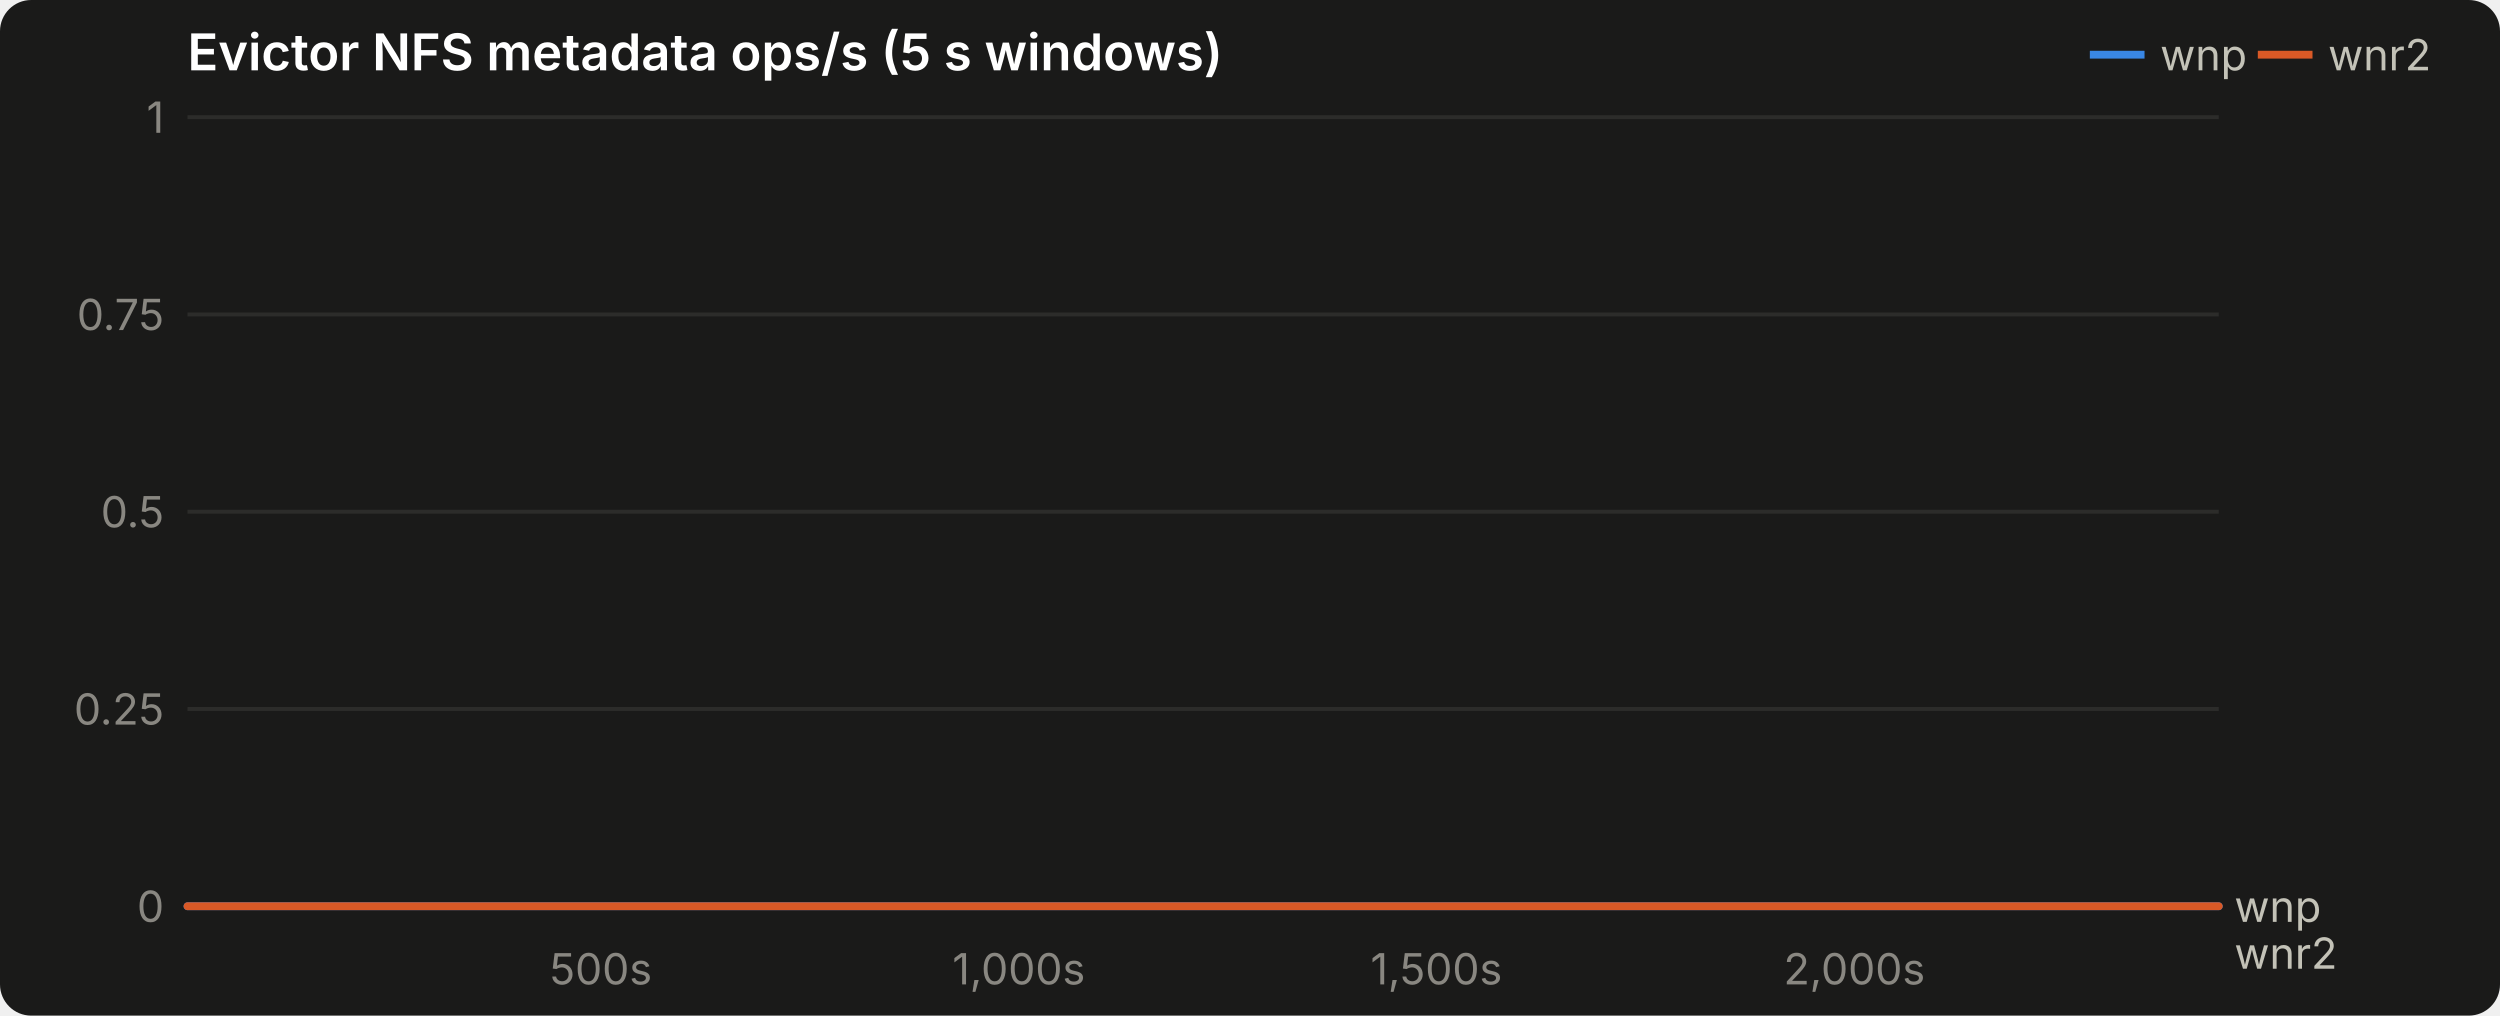
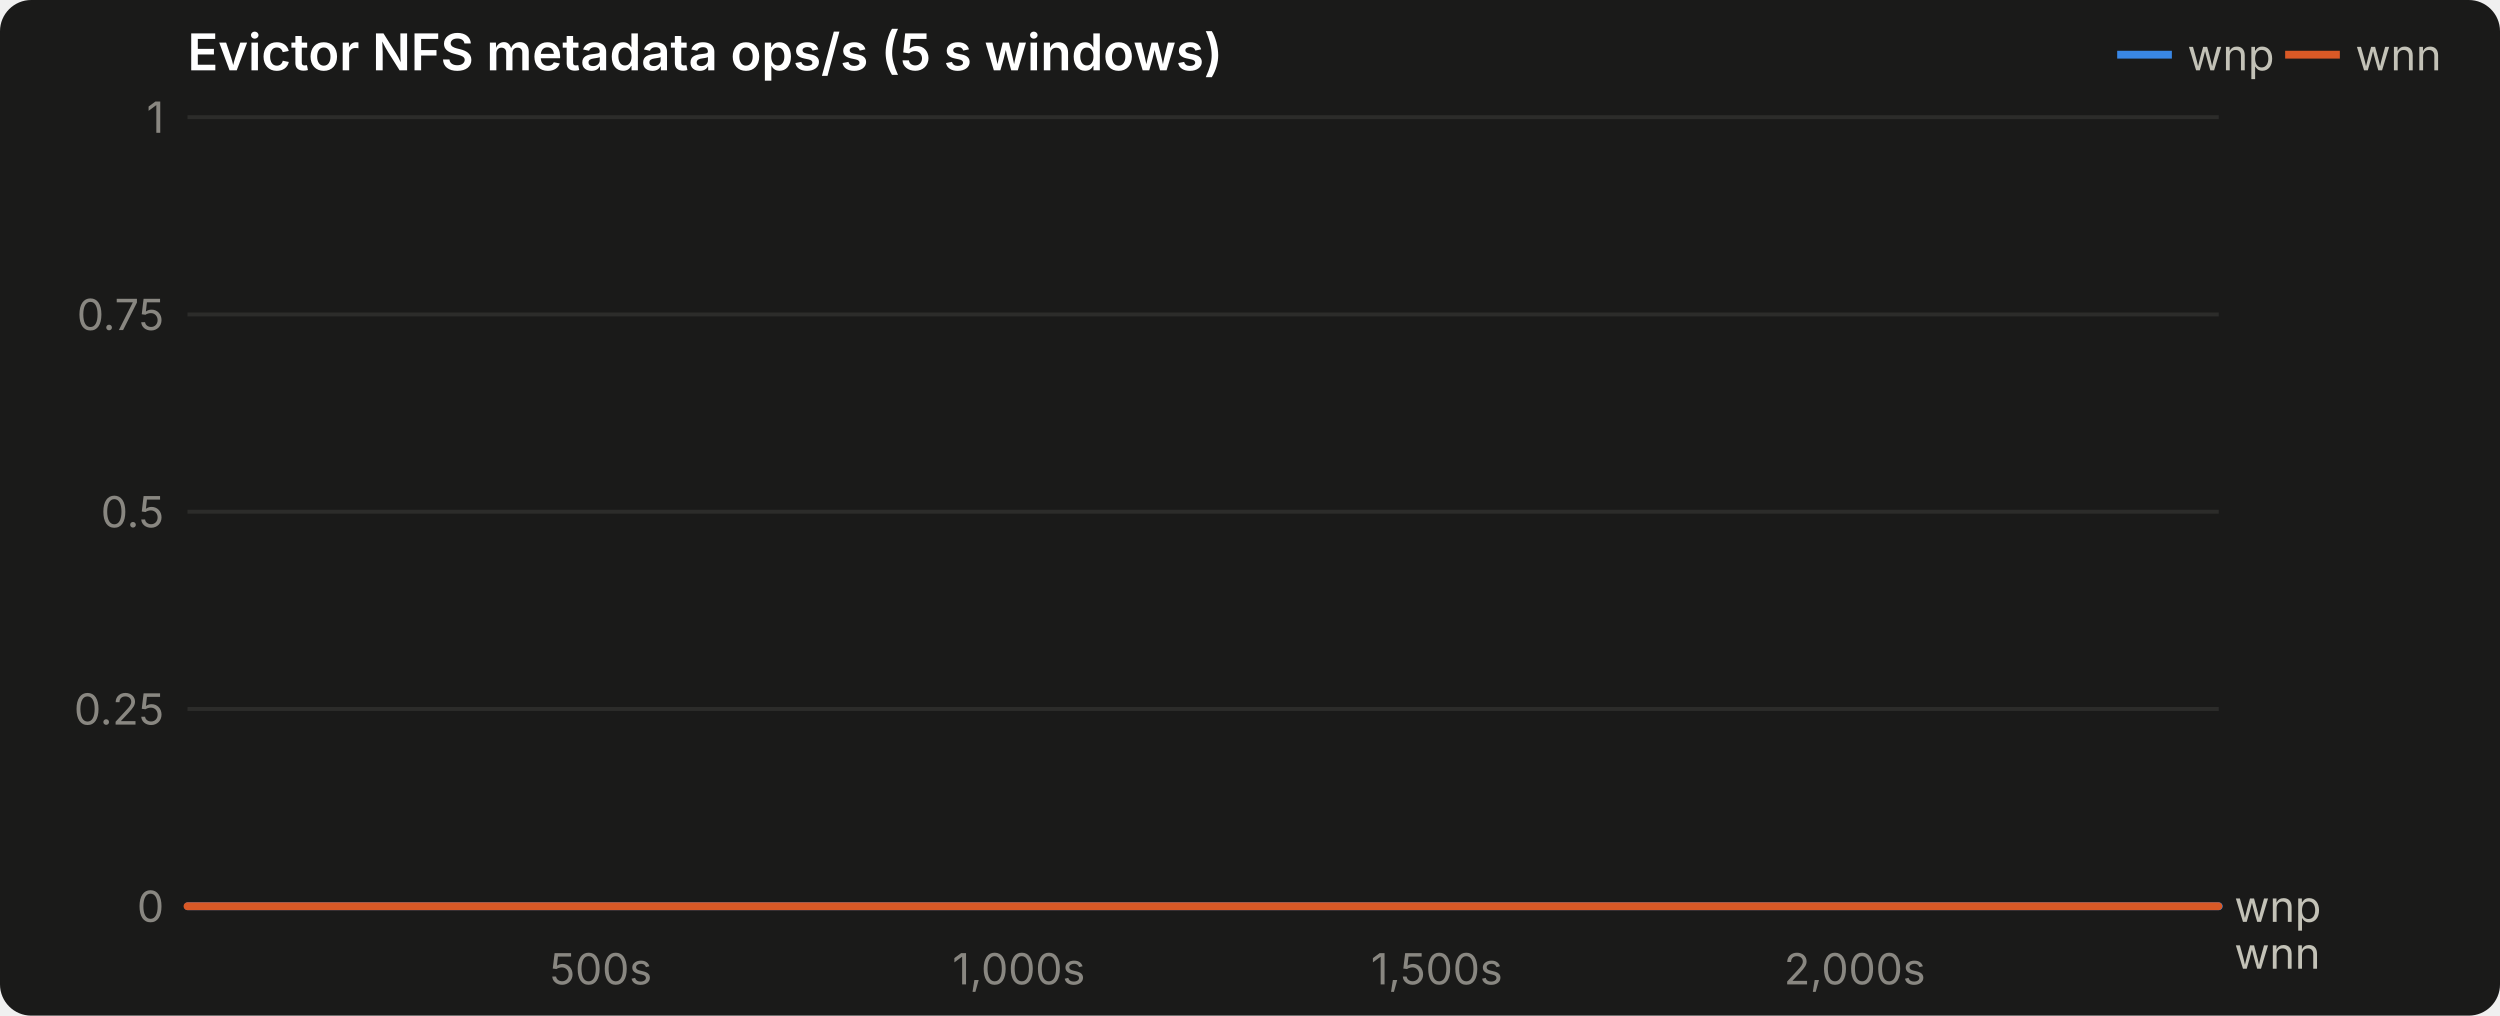
<svg xmlns="http://www.w3.org/2000/svg" viewBox="0 0 640 260" width="640" height="260" font-family="system-ui, -apple-system, Segoe UI, sans-serif" role="img" aria-label="Evictor NFS metadata ops/s (5 s windows)">
  <rect width="640" height="260" rx="8" fill="#1a1a19" />
  <text x="48" y="18" font-size="13" font-weight="600" fill="#ffffff">Evictor NFS metadata ops/s (5 s windows)</text>
-   <line x1="578" x2="592" y1="14" y2="14" stroke="#d95926" stroke-width="2" />
-   <text x="596" y="18" font-size="11" fill="#c3c2b7">wnr2</text>
-   <line x1="535" x2="549" y1="14" y2="14" stroke="#3987e5" stroke-width="2" />
-   <text x="553" y="18" font-size="11" fill="#c3c2b7">wnp</text>
+   <line x1="585" x2="599" y1="14" y2="14" stroke="#d95926" stroke-width="2" />
+   <text x="603" y="18" font-size="11" fill="#c3c2b7">wnn</text>
+   <line x1="542" x2="556" y1="14" y2="14" stroke="#3987e5" stroke-width="2" />
+   <text x="560" y="18" font-size="11" fill="#c3c2b7">wnp</text>
  <line x1="48" x2="568" y1="232.0" y2="232.0" stroke="#383835" stroke-width="1" />
  <text x="42" y="236.0" text-anchor="end" font-size="11" fill="#898781">0</text>
  <line x1="48" x2="568" y1="181.5" y2="181.5" stroke="#2c2c2a" stroke-width="1" />
  <text x="42" y="185.5" text-anchor="end" font-size="11" fill="#898781">0.25</text>
  <line x1="48" x2="568" y1="131.0" y2="131.0" stroke="#2c2c2a" stroke-width="1" />
  <text x="42" y="135.0" text-anchor="end" font-size="11" fill="#898781">0.5</text>
  <line x1="48" x2="568" y1="80.5" y2="80.5" stroke="#2c2c2a" stroke-width="1" />
  <text x="42" y="84.5" text-anchor="end" font-size="11" fill="#898781">0.75</text>
  <line x1="48" x2="568" y1="30.0" y2="30.0" stroke="#2c2c2a" stroke-width="1" />
  <text x="42" y="34.0" text-anchor="end" font-size="11" fill="#898781">1</text>
  <text x="153.8" y="252" text-anchor="middle" font-size="11" fill="#898781">500s</text>
  <text x="260.8" y="252" text-anchor="middle" font-size="11" fill="#898781">1,000s</text>
-   <text x="367.7" y="252" text-anchor="middle" font-size="11" fill="#898781">1,500s</text>
-   <text x="474.7" y="252" text-anchor="middle" font-size="11" fill="#898781">2,000s</text>
-   <path d="M48.0,232.0L49.1,232.0L50.1,232.0L51.2,232.0L52.3,232.0L53.3,232.0L54.4,232.0L55.5,232.0L56.6,232.0L57.6,232.0L58.7,232.0L59.8,232.0L60.8,232.0L61.9,232.0L63.0,232.0L64.0,232.0L65.1,232.0L66.2,232.0L67.3,232.0L68.3,232.0L69.4,232.0L70.5,232.0L71.5,232.0L72.6,232.0L73.7,232.0L74.7,232.0L75.8,232.0L76.9,232.0L78.0,232.0L79.0,232.0L80.1,232.0L81.2,232.0L82.2,232.0L83.3,232.0L84.4,232.0L85.4,232.0L86.5,232.0L87.6,232.0L88.7,232.0L89.7,232.0L90.8,232.0L91.9,232.0L92.9,232.0L94.0,232.0L95.1,232.0L96.1,232.0L97.2,232.0L98.3,232.0L99.4,232.0L100.4,232.0L101.5,232.0L102.6,232.0L103.6,232.0L104.7,232.0L105.8,232.0L106.8,232.0L107.9,232.0L109.0,232.0L110.1,232.0L111.1,232.0L112.2,232.0L113.3,232.0L114.3,232.0L115.4,232.0L116.5,232.0L117.5,232.0L118.6,232.0L119.7,232.0L120.8,232.0L121.8,232.0L122.9,232.0L124.0,232.0L125.0,232.0L126.1,232.0L127.2,232.0L128.2,232.0L129.3,232.0L130.4,232.0L131.5,232.0L132.5,232.0L133.6,232.0L134.7,232.0L135.7,232.0L136.8,232.0L137.9,232.0L138.9,232.0L140.0,232.0L141.1,232.0L142.2,232.0L143.2,232.0L144.3,232.0L145.4,232.0L146.4,232.0L147.5,232.0L148.6,232.0L149.6,232.0L150.7,232.0L151.8,232.0L152.9,232.0L153.9,232.0L155.0,232.0L156.1,232.0L157.1,232.0L158.2,232.0L159.3,232.0L160.3,232.0L161.4,232.0L162.5,232.0L163.6,232.0L164.6,232.0L165.7,232.0L166.8,232.0L167.8,232.0L168.9,232.0L170.0,232.0L171.0,232.0L172.1,232.0L173.2,232.0L174.3,232.0L175.3,232.0L176.4,232.0L177.5,232.0L178.5,232.0L179.6,232.0L180.7,232.0L181.7,232.0L182.8,232.0L183.9,232.0L185.0,232.0L186.0,232.0L187.1,232.0L188.2,232.0L189.2,232.0L190.3,232.0L191.4,232.0L192.4,232.0L193.5,232.0L194.6,232.0L195.7,232.0L196.7,232.0L197.8,232.0L198.9,232.0L199.9,232.0L201.0,232.0L202.1,232.0L203.1,232.0L204.2,232.0L205.3,232.0L206.4,232.0L207.4,232.0L208.5,232.0L209.6,232.0L210.6,232.0L211.7,232.0L212.8,232.0L213.8,232.0L214.9,232.0L216.0,232.0L217.1,232.0L218.1,232.0L219.2,232.0L220.3,232.0L221.3,232.0L222.4,232.0L223.5,232.0L224.5,232.0L225.6,232.0L226.7,232.0L227.8,232.0L228.8,232.0L229.9,232.0L231.0,232.0L232.0,232.0L233.1,232.0L234.2,232.0L235.2,232.0L236.3,232.0L237.4,232.0L238.5,232.0L239.5,232.0L240.6,232.0L241.7,232.0L242.7,232.0L243.8,232.0L244.9,232.0L245.9,232.0L247.0,232.0L248.1,232.0L249.2,232.0L250.2,232.0L251.3,232.0L252.4,232.0L253.4,232.0L254.5,232.0L255.6,232.0L256.6,232.0L257.7,232.0L258.8,232.0L259.9,232.0L260.9,232.0L262.0,232.0L263.1,232.0L264.1,232.0L265.2,232.0L266.3,232.0L267.3,232.0L268.4,232.0L269.5,232.0L270.6,232.0L271.6,232.0L272.7,232.0L273.8,232.0L274.8,232.0L275.9,232.0L277.0,232.0L278.0,232.0L279.1,232.0L280.2,232.0L281.3,232.0L282.3,232.0L283.4,232.0L284.5,232.0L285.5,232.0L286.6,232.0L287.7,232.0L288.7,232.0L289.8,232.0L290.9,232.0L292.0,232.0L293.0,232.0L294.1,232.0L295.2,232.0L296.2,232.0L297.3,232.0L298.4,232.0L299.4,232.0L300.5,232.0L301.6,232.0L302.7,232.0L303.7,232.0L304.8,232.0L305.9,232.0L306.9,232.0L308.0,232.0L309.1,232.0L310.1,232.0L311.2,232.0L312.3,232.0L313.3,232.0L314.4,232.0L315.5,232.0L316.6,232.0L317.6,232.0L318.7,232.0L319.8,232.0L320.8,232.0L321.9,232.0L323.0,232.0L324.0,232.0L325.1,232.0L326.2,232.0L327.3,232.0L328.3,232.0L329.4,232.0L330.5,232.0L331.5,232.0L332.6,232.0L333.7,232.0L334.7,232.0L335.8,232.0L336.9,232.0L338.0,232.0L339.0,232.0L340.1,232.0L341.2,232.0L342.2,232.0L343.3,232.0L344.4,232.0L345.4,232.0L346.5,232.0L347.6,232.0L348.7,232.0L349.7,232.0L350.8,232.0L351.9,232.0L352.9,232.0L354.0,232.0L355.1,232.0L356.1,232.0L357.2,232.0L358.3,232.0L359.4,232.0L360.4,232.0L361.5,232.0L362.6,232.0L363.6,232.0L364.7,232.0L365.8,232.0L366.8,232.0L367.9,232.0L369.0,232.0L370.1,232.0L371.1,232.0L372.2,232.0L373.3,232.0L374.3,232.0L375.4,232.0L376.5,232.0L377.5,232.0L378.6,232.0L379.7,232.0L380.8,232.0L381.8,232.0L382.9,232.0L384.0,232.0L385.0,232.0L386.1,232.0L387.2,232.0L388.2,232.0L389.3,232.0L390.4,232.0L391.5,232.0L392.5,232.0L393.6,232.0L394.7,232.0L395.7,232.0L396.8,232.0L397.9,232.0L398.9,232.0L400.0,232.0L401.1,232.0L402.2,232.0L403.2,232.0L404.3,232.0L405.4,232.0L406.4,232.0L407.5,232.0L408.6,232.0L409.6,232.0L410.7,232.0L411.8,232.0L412.9,232.0L413.9,232.0L415.0,232.0L416.1,232.0L417.1,232.0L418.2,232.0L419.3,232.0L420.3,232.0L421.4,232.0L422.5,232.0L423.6,232.0L424.6,232.0L425.7,232.0L426.8,232.0L427.8,232.0L428.9,232.0L430.0,232.0L431.0,232.0L432.1,232.0L433.2,232.0L434.3,232.0L435.3,232.0L436.4,232.0L437.5,232.0L438.5,232.0L439.6,232.0L440.7,232.0L441.7,232.0L442.8,232.0L443.9,232.0L445.0,232.0L446.0,232.0L447.1,232.0L448.2,232.0L449.2,232.0L450.3,232.0L451.4,232.0L452.4,232.0L453.5,232.0L454.6,232.0L455.7,232.0L456.7,232.0L457.8,232.0L458.9,232.0L459.9,232.0L461.0,232.0L462.1,232.0L463.1,232.0L464.2,232.0L465.3,232.0L466.4,232.0L467.4,232.0L468.5,232.0L469.6,232.0L470.6,232.0L471.7,232.0L472.8,232.0L473.8,232.0L474.9,232.0L476.0,232.0L477.1,232.0L478.1,232.0L479.2,232.0L480.3,232.0L481.3,232.0L482.4,232.0L483.5,232.0L484.5,232.0L485.6,232.0L486.7,232.0L487.8,232.0L488.8,232.0L489.9,232.0L491.0,232.0L492.0,232.0L493.1,232.0L494.2,232.0L495.2,232.0L496.3,232.0L497.4,232.0L498.5,232.0L499.5,232.0L500.6,232.0L501.7,232.0L502.7,232.0L503.8,232.0L504.9,232.0L505.9,232.0L507.0,232.0L508.1,232.0L509.2,232.0L510.2,232.0L511.3,232.0L512.4,232.0L513.4,232.0L514.5,232.0L515.6,232.0L516.6,232.0L517.7,232.0L518.8,232.0L519.9,232.0L520.9,232.0L522.0,232.0L523.1,232.0L524.1,232.0L525.2,232.0L526.3,232.0L527.3,232.0L528.4,232.0L529.5,232.0L530.6,232.0L531.6,232.0L532.7,232.0L533.8,232.0L534.8,232.0L535.9,232.0L537.0,232.0L538.0,232.0L539.1,232.0L540.2,232.0L541.3,232.0L542.3,232.0L543.4,232.0L544.5,232.0L545.5,232.0L546.6,232.0L547.7,232.0L548.7,232.0L549.8,232.0L550.9,232.0L552.0,232.0L553.0,232.0L554.1,232.0L555.2,232.0L556.2,232.0L557.3,232.0L558.4,232.0L559.4,232.0L560.5,232.0L561.6,232.0L562.7,232.0L563.7,232.0L564.8,232.0L565.9,232.0L566.9,232.0L568.0,232.0" fill="none" stroke="#3987e5" stroke-width="2" stroke-linejoin="round" stroke-linecap="round" />
+   <text x="367.8" y="252" text-anchor="middle" font-size="11" fill="#898781">1,500s</text>
+   <text x="474.8" y="252" text-anchor="middle" font-size="11" fill="#898781">2,000s</text>
+   <path d="M48.1,232.0L49.2,232.0L50.2,232.0L51.3,232.0L52.4,232.0L53.4,232.0L54.5,232.0L55.6,232.0L56.6,232.0L57.7,232.0L58.8,232.0L59.9,232.0L60.9,232.0L62.0,232.0L63.1,232.0L64.1,232.0L65.2,232.0L66.3,232.0L67.3,232.0L68.4,232.0L69.5,232.0L70.6,232.0L71.6,232.0L72.7,232.0L73.8,232.0L74.8,232.0L75.9,232.0L77.0,232.0L78.0,232.0L79.1,232.0L80.2,232.0L81.2,232.0L82.3,232.0L83.4,232.0L84.5,232.0L85.5,232.0L86.6,232.0L87.7,232.0L88.7,232.0L89.8,232.0L90.9,232.0L91.9,232.0L93.0,232.0L94.1,232.0L95.2,232.0L96.2,232.0L97.3,232.0L98.4,232.0L99.4,232.0L100.5,232.0L101.6,232.0L102.6,232.0L103.7,232.0L104.8,232.0L105.9,232.0L106.9,232.0L108.0,232.0L109.1,232.0L110.1,232.0L111.2,232.0L112.3,232.0L113.3,232.0L114.4,232.0L115.5,232.0L116.6,232.0L117.6,232.0L118.7,232.0L119.8,232.0L120.8,232.0L121.9,232.0L123.0,232.0L124.0,232.0L125.1,232.0L126.2,232.0L127.2,232.0L128.3,232.0L129.4,232.0L130.5,232.0L131.5,232.0L132.6,232.0L133.7,232.0L134.7,232.0L135.8,232.0L136.9,232.0L137.9,232.0L139.0,232.0L140.1,232.0L141.2,232.0L142.2,232.0L143.3,232.0L144.4,232.0L145.4,232.0L146.5,232.0L147.6,232.0L148.6,232.0L149.7,232.0L150.8,232.0L151.9,232.0L152.9,232.0L154.0,232.0L155.1,232.0L156.1,232.0L157.2,232.0L158.3,232.0L159.3,232.0L160.4,232.0L161.5,232.0L162.6,232.0L163.6,232.0L164.7,232.0L165.8,232.0L166.8,232.0L167.9,232.0L169.0,232.0L170.0,232.0L171.1,232.0L172.2,232.0L173.3,232.0L174.3,232.0L175.4,232.0L176.5,232.0L177.5,232.0L178.6,232.0L179.7,232.0L180.7,232.0L181.8,232.0L182.9,232.0L183.9,232.0L185.0,232.0L186.1,232.0L187.2,232.0L188.2,232.0L189.3,232.0L190.4,232.0L191.4,232.0L192.5,232.0L193.6,232.0L194.6,232.0L195.7,232.0L196.8,232.0L197.9,232.0L198.9,232.0L200.0,232.0L201.1,232.0L202.1,232.0L203.2,232.0L204.3,232.0L205.3,232.0L206.4,232.0L207.5,232.0L208.6,232.0L209.6,232.0L210.7,232.0L211.8,232.0L212.8,232.0L213.9,232.0L215.0,232.0L216.0,232.0L217.1,232.0L218.2,232.0L219.3,232.0L220.3,232.0L221.4,232.0L222.5,232.0L223.5,232.0L224.6,232.0L225.7,232.0L226.7,232.0L227.8,232.0L228.9,232.0L229.9,232.0L231.0,232.0L232.1,232.0L233.2,232.0L234.2,232.0L235.3,232.0L236.4,232.0L237.4,232.0L238.5,232.0L239.6,232.0L240.6,232.0L241.7,232.0L242.8,232.0L243.9,232.0L244.9,232.0L246.0,232.0L247.1,232.0L248.1,232.0L249.2,232.0L250.3,232.0L251.3,232.0L252.4,232.0L253.5,232.0L254.6,232.0L255.6,232.0L256.7,232.0L257.8,232.0L258.8,232.0L259.9,232.0L261.0,232.0L262.0,232.0L263.1,232.0L264.2,232.0L265.3,232.0L266.3,232.0L267.4,232.0L268.5,232.0L269.5,232.0L270.6,232.0L271.7,232.0L272.7,232.0L273.8,232.0L274.9,232.0L275.9,232.0L277.0,232.0L278.1,232.0L279.2,232.0L280.2,232.0L281.3,232.0L282.4,232.0L283.4,232.0L284.5,232.0L285.6,232.0L286.6,232.0L287.7,232.0L288.8,232.0L289.9,232.0L290.9,232.0L292.0,232.0L293.1,232.0L294.1,232.0L295.2,232.0L296.3,232.0L297.3,232.0L298.4,232.0L299.5,232.0L300.6,232.0L301.6,232.0L302.7,232.0L303.8,232.0L304.8,232.0L305.9,232.0L307.0,232.0L308.0,232.0L309.1,232.0L310.2,232.0L311.3,232.0L312.3,232.0L313.4,232.0L314.5,232.0L315.5,232.0L316.6,232.0L317.7,232.0L318.7,232.0L319.8,232.0L320.9,232.0L321.9,232.0L323.0,232.0L324.1,232.0L325.2,232.0L326.2,232.0L327.3,232.0L328.4,232.0L329.4,232.0L330.5,232.0L331.6,232.0L332.6,232.0L333.7,232.0L334.8,232.0L335.9,232.0L336.9,232.0L338.0,232.0L339.1,232.0L340.1,232.0L341.2,232.0L342.3,232.0L343.3,232.0L344.4,232.0L345.5,232.0L346.6,232.0L347.6,232.0L348.7,232.0L349.8,232.0L350.8,232.0L351.9,232.0L353.0,232.0L354.0,232.0L355.1,232.0L356.2,232.0L357.3,232.0L358.3,232.0L359.4,232.0L360.5,232.0L361.5,232.0L362.6,232.0L363.7,232.0L364.7,232.0L365.8,232.0L366.9,232.0L368.0,232.0L369.0,232.0L370.1,232.0L371.2,232.0L372.2,232.0L373.3,232.0L374.4,232.0L375.4,232.0L376.5,232.0L377.6,232.0L378.6,232.0L379.7,232.0L380.8,232.0L381.9,232.0L382.9,232.0L384.0,232.0L385.1,232.0L386.1,232.0L387.2,232.0L388.3,232.0L389.3,232.0L390.4,232.0L391.5,232.0L392.6,232.0L393.6,232.0L394.7,232.0L395.8,232.0L396.8,232.0L397.9,232.0L399.0,232.0L400.0,232.0L401.1,232.0L402.2,232.0L403.3,232.0L404.3,232.0L405.4,232.0L406.5,232.0L407.5,232.0L408.6,232.0L409.7,232.0L410.7,232.0L411.8,232.0L412.9,232.0L414.0,232.0L415.0,232.0L416.1,232.0L417.2,232.0L418.2,232.0L419.3,232.0L420.4,232.0L421.4,232.0L422.5,232.0L423.6,232.0L424.6,232.0L425.7,232.0L426.8,232.0L427.9,232.0L428.9,232.0L430.0,232.0L431.1,232.0L432.1,232.0L433.2,232.0L434.3,232.0L435.3,232.0L436.4,232.0L437.5,232.0L438.6,232.0L439.6,232.0L440.7,232.0L441.8,232.0L442.8,232.0L443.9,232.0L445.0,232.0L446.0,232.0L447.1,232.0L448.2,232.0L449.3,232.0L450.3,232.0L451.4,232.0L452.5,232.0L453.5,232.0L454.6,232.0L455.7,232.0L456.7,232.0L457.8,232.0L458.9,232.0L460.0,232.0L461.0,232.0L462.1,232.0L463.2,232.0L464.2,232.0L465.3,232.0L466.4,232.0L467.4,232.0L468.5,232.0L469.6,232.0L470.6,232.0L471.7,232.0L472.8,232.0L473.9,232.0L474.9,232.0L476.0,232.0L477.1,232.0L478.1,232.0L479.2,232.0L480.3,232.0L481.3,232.0L482.4,232.0L483.5,232.0L484.6,232.0L485.6,232.0L486.7,232.0L487.8,232.0L488.8,232.0L489.9,232.0L491.0,232.0L492.0,232.0L493.1,232.0L494.2,232.0L495.3,232.0L496.3,232.0L497.4,232.0L498.5,232.0L499.5,232.0L500.6,232.0L501.7,232.0L502.7,232.0L503.8,232.0L504.9,232.0L506.0,232.0L507.0,232.0L508.1,232.0L509.2,232.0L510.2,232.0L511.3,232.0L512.4,232.0L513.4,232.0L514.5,232.0L515.6,232.0L516.7,232.0L517.7,232.0L518.8,232.0L519.9,232.0L520.9,232.0L522.0,232.0L523.1,232.0L524.1,232.0L525.2,232.0L526.3,232.0L527.3,232.0L528.4,232.0L529.5,232.0L530.6,232.0L531.6,232.0L532.7,232.0L533.8,232.0L534.8,232.0L535.9,232.0L537.0,232.0L538.0,232.0L539.1,232.0L540.2,232.0L541.3,232.0L542.3,232.0L543.4,232.0L544.5,232.0L545.5,232.0L546.6,232.0L547.7,232.0L548.7,232.0L549.8,232.0L550.9,232.0L552.0,232.0L553.0,232.0L554.1,232.0L555.2,232.0L556.2,232.0L557.3,232.0L558.4,232.0L559.4,232.0L560.5,232.0L561.6,232.0L562.7,232.0L563.7,232.0L564.8,232.0L565.9,232.0L566.9,232.0L568.0,232.0" fill="none" stroke="#3987e5" stroke-width="2" stroke-linejoin="round" stroke-linecap="round" />
  <text x="572" y="236.0" font-size="11" fill="#c3c2b7">wnp</text>
-   <path d="M48.0,232.0L49.1,232.0L50.1,232.0L51.2,232.0L52.3,232.0L53.3,232.0L54.4,232.0L55.5,232.0L56.6,232.0L57.6,232.0L58.7,232.0L59.8,232.0L60.8,232.0L61.9,232.0L63.0,232.0L64.0,232.0L65.1,232.0L66.2,232.0L67.3,232.0L68.3,232.0L69.4,232.0L70.5,232.0L71.5,232.0L72.6,232.0L73.7,232.0L74.7,232.0L75.8,232.0L76.9,232.0L78.0,232.0L79.0,232.0L80.1,232.0L81.2,232.0L82.2,232.0L83.3,232.0L84.4,232.0L85.4,232.0L86.5,232.0L87.6,232.0L88.7,232.0L89.7,232.0L90.8,232.0L91.9,232.0L92.9,232.0L94.0,232.0L95.1,232.0L96.1,232.0L97.2,232.0L98.3,232.0L99.4,232.0L100.4,232.0L101.5,232.0L102.6,232.0L103.6,232.0L104.7,232.0L105.8,232.0L106.8,232.0L107.9,232.0L109.0,232.0L110.1,232.0L111.1,232.0L112.2,232.0L113.3,232.0L114.3,232.0L115.4,232.0L116.5,232.0L117.5,232.0L118.6,232.0L119.7,232.0L120.8,232.0L121.8,232.0L122.9,232.0L124.0,232.0L125.0,232.0L126.1,232.0L127.2,232.0L128.2,232.0L129.3,232.0L130.4,232.0L131.5,232.0L132.5,232.0L133.6,232.0L134.7,232.0L135.7,232.0L136.8,232.0L137.9,232.0L138.9,232.0L140.0,232.0L141.1,232.0L142.2,232.0L143.2,232.0L144.3,232.0L145.4,232.0L146.4,232.0L147.5,232.0L148.6,232.0L149.6,232.0L150.7,232.0L151.8,232.0L152.9,232.0L153.9,232.0L155.0,232.0L156.1,232.0L157.1,232.0L158.2,232.0L159.3,232.0L160.3,232.0L161.4,232.0L162.5,232.0L163.6,232.0L164.6,232.0L165.7,232.0L166.8,232.0L167.8,232.0L168.9,232.0L170.0,232.0L171.0,232.0L172.1,232.0L173.2,232.0L174.3,232.0L175.3,232.0L176.4,232.0L177.5,232.0L178.5,232.0L179.6,232.0L180.7,232.0L181.7,232.0L182.8,232.0L183.9,232.0L185.0,232.0L186.0,232.0L187.1,232.0L188.2,232.0L189.2,232.0L190.3,232.0L191.4,232.0L192.4,232.0L193.5,232.0L194.6,232.0L195.7,232.0L196.7,232.0L197.8,232.0L198.9,232.0L199.9,232.0L201.0,232.0L202.1,232.0L203.1,232.0L204.2,232.0L205.3,232.0L206.4,232.0L207.4,232.0L208.5,232.0L209.6,232.0L210.6,232.0L211.7,232.0L212.8,232.0L213.8,232.0L214.9,232.0L216.0,232.0L217.1,232.0L218.1,232.0L219.2,232.0L220.3,232.0L221.3,232.0L222.4,232.0L223.5,232.0L224.5,232.0L225.6,232.0L226.7,232.0L227.8,232.0L228.8,232.0L229.9,232.0L231.0,232.0L232.0,232.0L233.1,232.0L234.2,232.0L235.2,232.0L236.3,232.0L237.4,232.0L238.5,232.0L239.5,232.0L240.6,232.0L241.7,232.0L242.7,232.0L243.8,232.0L244.9,232.0L245.9,232.0L247.0,232.0L248.1,232.0L249.2,232.0L250.2,232.0L251.3,232.0L252.4,232.0L253.4,232.0L254.5,232.0L255.6,232.0L256.6,232.0L257.7,232.0L258.8,232.0L259.9,232.0L260.9,232.0L262.0,232.0L263.1,232.0L264.1,232.0L265.2,232.0L266.3,232.0L267.3,232.0L268.4,232.0L269.5,232.0L270.6,232.0L271.6,232.0L272.7,232.0L273.8,232.0L274.8,232.0L275.9,232.0L277.0,232.0L278.0,232.0L279.1,232.0L280.2,232.0L281.3,232.0L282.3,232.0L283.4,232.0L284.5,232.0L285.5,232.0L286.6,232.0L287.7,232.0L288.7,232.0L289.8,232.0L290.9,232.0L292.0,232.0L293.0,232.0L294.1,232.0L295.2,232.0L296.2,232.0L297.3,232.0L298.4,232.0L299.4,232.0L300.5,232.0L301.6,232.0L302.7,232.0L303.7,232.0L304.8,232.0L305.9,232.0L306.9,232.0L308.0,232.0L309.1,232.0L310.1,232.0L311.2,232.0L312.3,232.0L313.3,232.0L314.4,232.0L315.5,232.0L316.6,232.0L317.6,232.0L318.7,232.0L319.8,232.0L320.8,232.0L321.9,232.0L323.0,232.0L324.0,232.0L325.1,232.0L326.2,232.0L327.3,232.0L328.3,232.0L329.4,232.0L330.5,232.0L331.5,232.0L332.6,232.0L333.7,232.0L334.7,232.0L335.8,232.0L336.9,232.0L338.0,232.0L339.0,232.0L340.1,232.0L341.2,232.0L342.2,232.0L343.3,232.0L344.4,232.0L345.4,232.0L346.5,232.0L347.6,232.0L348.7,232.0L349.7,232.0L350.8,232.0L351.9,232.0L352.9,232.0L354.0,232.0L355.1,232.0L356.1,232.0L357.2,232.0L358.3,232.0L359.4,232.0L360.4,232.0L361.5,232.0L362.6,232.0L363.6,232.0L364.7,232.0L365.8,232.0L366.8,232.0L367.9,232.0L369.0,232.0L370.1,232.0L371.1,232.0L372.2,232.0L373.3,232.0L374.3,232.0L375.4,232.0L376.5,232.0L377.5,232.0L378.6,232.0L379.7,232.0L380.8,232.0L381.8,232.0L382.9,232.0L384.0,232.0L385.0,232.0L386.1,232.0L387.2,232.0L388.2,232.0L389.3,232.0L390.4,232.0L391.5,232.0L392.5,232.0L393.6,232.0L394.7,232.0L395.7,232.0L396.8,232.0L397.9,232.0L398.9,232.0L400.0,232.0L401.1,232.0L402.2,232.0L403.2,232.0L404.3,232.0L405.4,232.0L406.4,232.0L407.5,232.0L408.6,232.0L409.6,232.0L410.7,232.0L411.8,232.0L413.7,232.0L413.9,232.0L415.0,232.0L416.1,232.0L417.1,232.0L418.2,232.0L419.3,232.0L420.3,232.0L421.4,232.0L422.5,232.0L423.6,232.0L424.6,232.0L425.7,232.0L426.8,232.0L427.8,232.0L428.9,232.0L430.0,232.0L431.0,232.0L432.1,232.0L433.2,232.0L434.3,232.0L435.3,232.0L436.4,232.0L437.5,232.0L438.5,232.0L439.6,232.0L440.7,232.0L441.7,232.0L442.8,232.0L443.9,232.0L445.0,232.0L446.0,232.0L447.1,232.0L448.2,232.0L449.2,232.0L450.3,232.0L451.4,232.0L452.4,232.0L453.5,232.0L454.6,232.0L455.7,232.0L456.7,232.0L457.8,232.0L458.9,232.0L459.9,232.0L461.0,232.0L462.1,232.0L463.1,232.0L464.2,232.0L465.3,232.0L466.4,232.0L467.4,232.0L468.5,232.0L469.6,232.0L470.6,232.0L471.7,232.0L472.8,232.0L473.8,232.0L474.9,232.0L476.0,232.0L477.1,232.0L478.1,232.0L479.2,232.0L480.3,232.0L481.3,232.0L482.4,232.0L483.5,232.0L484.5,232.0L485.6,232.0L486.7,232.0L487.8,232.0L488.8,232.0L489.9,232.0L491.0,232.0L492.0,232.0L493.1,232.0L494.2,232.0L495.2,232.0L496.3,232.0L497.4,232.0L498.5,232.0L499.5,232.0L500.6,232.0L501.7,232.0L502.7,232.0L503.8,232.0L504.9,232.0L505.9,232.0L507.0,232.0L508.1,232.0L509.2,232.0L510.2,232.0L511.3,232.0L512.4,232.0L513.4,232.0L514.5,232.0L515.6,232.0L516.6,232.0L517.7,232.0L518.8,232.0L519.9,232.0L520.9,232.0L522.0,232.0L523.1,232.0L524.1,232.0L525.2,232.0L526.3,232.0L527.3,232.0L528.4,232.0L529.5,232.0L530.6,232.0L531.6,232.0L532.7,232.0L533.8,232.0L534.8,232.0L535.9,232.0L537.0,232.0L538.0,232.0L539.1,232.0L540.2,232.0L541.3,232.0L542.3,232.0L543.4,232.0L544.5,232.0L545.5,232.0L546.6,232.0L547.7,232.0L548.7,232.0L549.8,232.0L550.9,232.0L552.0,232.0L553.0,232.0L554.1,232.0L555.2,232.0L556.2,232.0L557.3,232.0L558.4,232.0L559.4,232.0L560.5,232.0L561.6,232.0L562.7,232.0L563.7,232.0L564.8,232.0L565.9,232.0L566.9,232.0L568.0,232.0" fill="none" stroke="#d95926" stroke-width="2" stroke-linejoin="round" stroke-linecap="round" />
-   <text x="572" y="248.0" font-size="11" fill="#c3c2b7">wnr2</text>
+   <path d="M48.0,232.0L49.1,232.0L50.1,232.0L51.2,232.0L52.3,232.0L53.3,232.0L54.4,232.0L55.5,232.0L56.6,232.0L57.6,232.0L58.7,232.0L59.8,232.0L60.8,232.0L61.9,232.0L63.0,232.0L64.0,232.0L65.1,232.0L66.2,232.0L67.3,232.0L68.3,232.0L69.4,232.0L70.5,232.0L71.5,232.0L72.6,232.0L73.7,232.0L74.7,232.0L75.8,232.0L76.9,232.0L78.0,232.0L79.0,232.0L80.1,232.0L81.2,232.0L82.2,232.0L83.3,232.0L84.4,232.0L85.4,232.0L86.5,232.0L87.6,232.0L88.7,232.0L89.7,232.0L90.8,232.0L91.9,232.0L92.9,232.0L94.0,232.0L95.1,232.0L96.1,232.0L97.2,232.0L98.3,232.0L99.3,232.0L100.4,232.0L101.5,232.0L102.6,232.0L103.6,232.0L104.7,232.0L105.8,232.0L106.8,232.0L107.9,232.0L109.0,232.0L110.0,232.0L111.1,232.0L112.2,232.0L113.3,232.0L114.3,232.0L115.4,232.0L116.5,232.0L117.5,232.0L118.6,232.0L119.7,232.0L120.9,232.0L121.8,232.0L122.9,232.0L124.0,232.0L125.0,232.0L126.1,232.0L127.2,232.0L128.2,232.0L129.3,232.0L130.4,232.0L131.4,232.0L132.5,232.0L133.6,232.0L134.7,232.0L135.7,232.0L136.8,232.0L137.9,232.0L138.9,232.0L140.0,232.0L141.1,232.0L142.1,232.0L143.2,232.0L144.3,232.0L145.4,232.0L146.4,232.0L147.5,232.0L148.6,232.0L149.6,232.0L150.7,232.0L151.8,232.0L152.8,232.0L153.9,232.0L155.0,232.0L156.0,232.0L157.1,232.0L158.2,232.0L159.3,232.0L160.3,232.0L161.4,232.0L162.5,232.0L163.5,232.0L164.6,232.0L165.7,232.0L166.7,232.0L167.8,232.0L168.9,232.0L170.0,232.0L171.0,232.0L172.1,232.0L173.2,232.0L174.2,232.0L175.3,232.0L176.4,232.0L177.4,232.0L178.5,232.0L179.6,232.0L180.7,232.0L181.7,232.0L182.8,232.0L183.9,232.0L184.9,232.0L186.0,232.0L187.1,232.0L188.1,232.0L189.2,232.0L190.3,232.0L191.4,232.0L192.4,232.0L193.5,232.0L194.6,232.0L195.6,232.0L196.7,232.0L197.8,232.0L198.8,232.0L199.9,232.0L201.0,232.0L202.0,232.0L203.1,232.0L204.2,232.0L205.3,232.0L206.3,232.0L207.4,232.0L208.5,232.0L209.5,232.0L210.6,232.0L211.7,232.0L212.9,232.0L213.8,232.0L214.9,232.0L216.0,232.0L217.0,232.0L218.1,232.0L219.2,232.0L220.2,232.0L221.3,232.0L222.4,232.0L223.4,232.0L224.5,232.0L225.6,232.0L226.7,232.0L227.7,232.0L228.8,232.0L229.9,232.0L230.9,232.0L232.1,232.0L233.1,232.0L234.1,232.0L235.2,232.0L236.3,232.0L237.4,232.0L238.4,232.0L239.5,232.0L240.7,232.0L241.6,232.0L242.7,232.0L243.8,232.0L245.4,232.0L245.9,232.0L247.0,232.0L248.0,232.0L249.5,232.0L250.2,232.0L251.3,232.0L252.3,232.0L253.6,232.0L254.5,232.0L255.8,232.0L256.6,232.0L257.7,232.0L258.7,232.0L259.8,232.0L260.9,232.0L262.1,232.0L263.0,232.0L264.4,232.0L265.2,232.0L266.2,232.0L267.3,232.0L268.4,232.0L269.4,232.0L270.5,232.0L271.6,232.0L272.7,232.0L273.7,232.0L274.8,232.0L275.9,232.0L277.3,232.0L278.0,232.0L279.1,232.0L280.1,232.0L281.5,232.0L282.3,232.0L283.4,232.0L284.4,232.0L285.5,232.0L286.6,232.0L287.6,232.0L288.7,232.0L289.8,232.0L290.8,232.0L291.9,232.0L293.0,232.0L294.1,232.0L295.1,232.0L296.3,232.0L297.3,232.0L298.4,232.0L299.4,232.0L300.5,232.0L301.5,232.0L302.7,232.0L303.7,232.0L304.8,232.0L305.8,232.0L306.9,232.0L308.0,232.0L309.1,232.0L310.1,232.0L311.2,232.0L312.2,232.0L313.3,232.0L314.4,232.0L315.6,232.0L316.5,232.0L317.6,232.0L318.7,232.0L319.8,232.0L320.8,232.0L322.2,232.0L322.9,232.0L324.0,232.0L325.1,232.0L326.1,232.0L327.2,232.0L328.3,232.0L329.4,232.0L330.5,232.0L331.5,232.0L332.7,232.0L333.6,232.0L334.8,232.0L335.8,232.0L336.8,232.0L337.9,232.0L339.0,232.0L340.1,232.0L341.1,232.0L342.2,232.0L343.3,232.0L344.3,232.0L345.5,232.0L346.5,232.0L347.5,232.0L348.6,232.0L349.8,232.0L350.7,232.0L351.9,232.0L352.9,232.0L354.0,232.0L355.0,232.0L356.1,232.0L357.2,232.0L358.2,232.0L359.3,232.0L361.1,232.0L361.4,232.0L362.5,232.0L363.6,232.0L364.7,232.0L365.7,232.0L367.8,232.0L367.9,232.0L369.0,232.0L370.0,232.0L371.2,232.0L372.1,232.0L374.1,232.0L374.3,232.0L375.4,232.0L376.4,232.0L378.9,232.0L378.9,232.0L380.4,232.0L380.7,232.0L381.8,232.0L382.8,232.0L383.9,232.0L385.0,232.0L386.6,232.0L387.1,232.0L392.0,232.0L392.0,232.0L393.4,232.0L393.4,232.0L395.0,232.0L395.0,232.0L396.5,232.0L396.5,232.0L396.9,232.0L397.8,232.0L399.8,232.0L400.0,232.0L401.5,232.0L402.1,232.0L403.2,232.0L404.2,232.0L405.3,232.0L406.4,232.0L407.5,232.0L408.5,232.0L410.3,232.0L410.7,232.0L412.5,232.0L412.8,232.0L414.0,232.0L414.9,232.0L416.1,232.0L417.1,232.0L420.8,232.0L420.8,232.0L422.1,232.0L422.1,232.0L422.4,232.0L423.5,232.0L424.9,232.0L425.6,232.0L426.8,232.0L427.8,232.0L429.4,232.0L429.9,232.0L432.1,232.0L432.1,232.0L433.9,232.0L434.2,232.0L435.5,232.0L436.3,232.0L437.9,232.0L438.5,232.0L439.5,232.0L440.6,232.0L442.1,232.0L442.7,232.0L444.0,232.0L444.9,232.0L446.0,232.0L447.0,232.0L448.4,232.0L449.2,232.0L450.4,232.0L451.3,232.0L452.4,232.0L453.4,232.0L454.6,232.0L455.6,232.0L456.8,232.0L457.7,232.0L458.8,232.0L459.9,232.0L461.1,232.0L462.0,232.0L463.3,232.0L464.1,232.0L465.3,232.0L466.3,232.0L468.1,232.0L468.4,232.0L469.6,232.0L470.6,232.0L471.7,232.0L472.7,232.0L473.9,232.0L474.8,232.0L476.1,232.0L477.0,232.0L478.1,232.0L479.1,232.0L480.4,232.0L481.3,232.0L482.9,232.0L483.4,232.0L484.7,232.0L485.5,232.0L486.6,232.0L487.7,232.0L488.9,232.0L489.8,232.0L490.9,232.0L492.0,232.0L493.2,232.0L494.1,232.0L495.4,232.0L496.2,232.0L497.5,232.0L498.4,232.0L499.7,232.0L500.5,232.0L502.1,232.0L502.7,232.0L503.9,232.0L504.8,232.0L506.0,232.0L506.9,232.0L508.0,232.0L509.1,232.0L510.2,232.0L511.2,232.0L512.5,232.0L513.4,232.0L514.6,232.0L515.5,232.0L516.8,232.0L517.6,232.0L518.8,232.0L519.8,232.0L521.1,232.0L521.9,232.0L523.1,232.0L524.1,232.0L525.4,232.0L526.2,232.0L527.3,232.0L528.3,232.0L529.6,232.0L530.5,232.0L531.7,232.0L532.6,232.0L533.9,232.0L534.8,232.0L536.1,232.0L536.9,232.0L538.1,232.0L539.0,232.0L540.2,232.0L541.2,232.0L543.0,232.0L543.3,232.0L544.6,232.0L545.4,232.0L546.6,232.0L547.6,232.0L549.1,232.0L549.7,232.0L551.3,232.0L551.9,232.0L553.7,232.0L554.0,232.0L555.3,232.0L556.1,232.0L557.4,232.0L558.3,232.0L559.4,232.0L560.4,232.0L562.0,232.0L562.6,232.0L563.8,232.0L564.7,232.0L566.0,232.0L566.8,232.0L567.9,232.0" fill="none" stroke="#d95926" stroke-width="2" stroke-linejoin="round" stroke-linecap="round" />
+   <text x="572" y="248.0" font-size="11" fill="#c3c2b7">wnn</text>
</svg>
